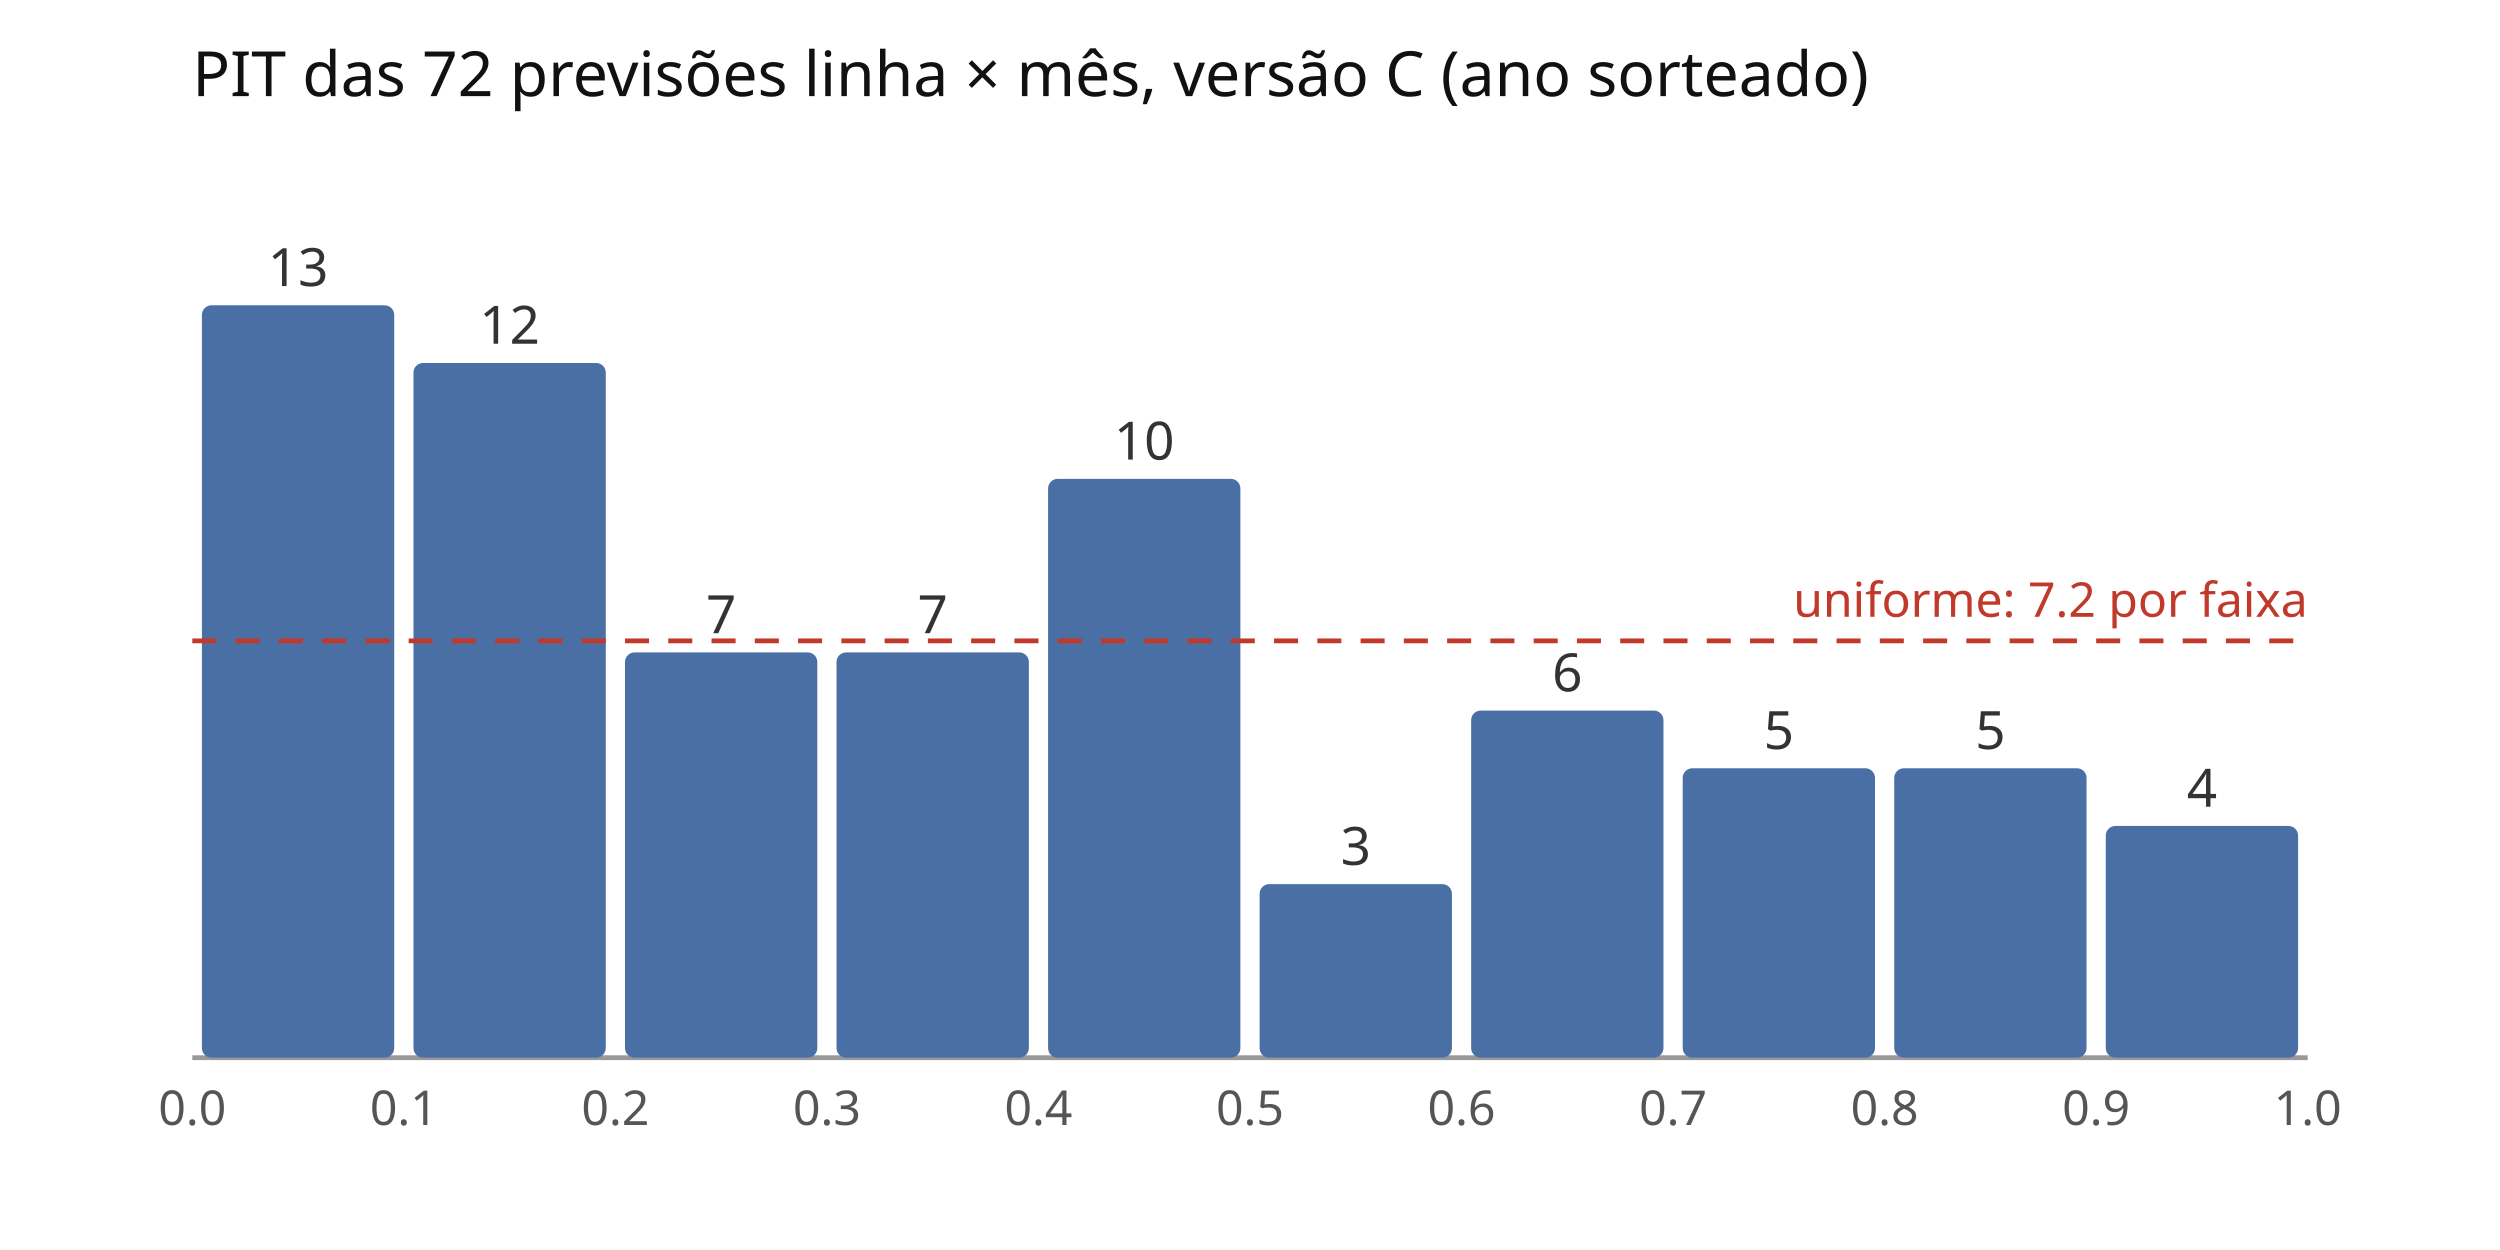
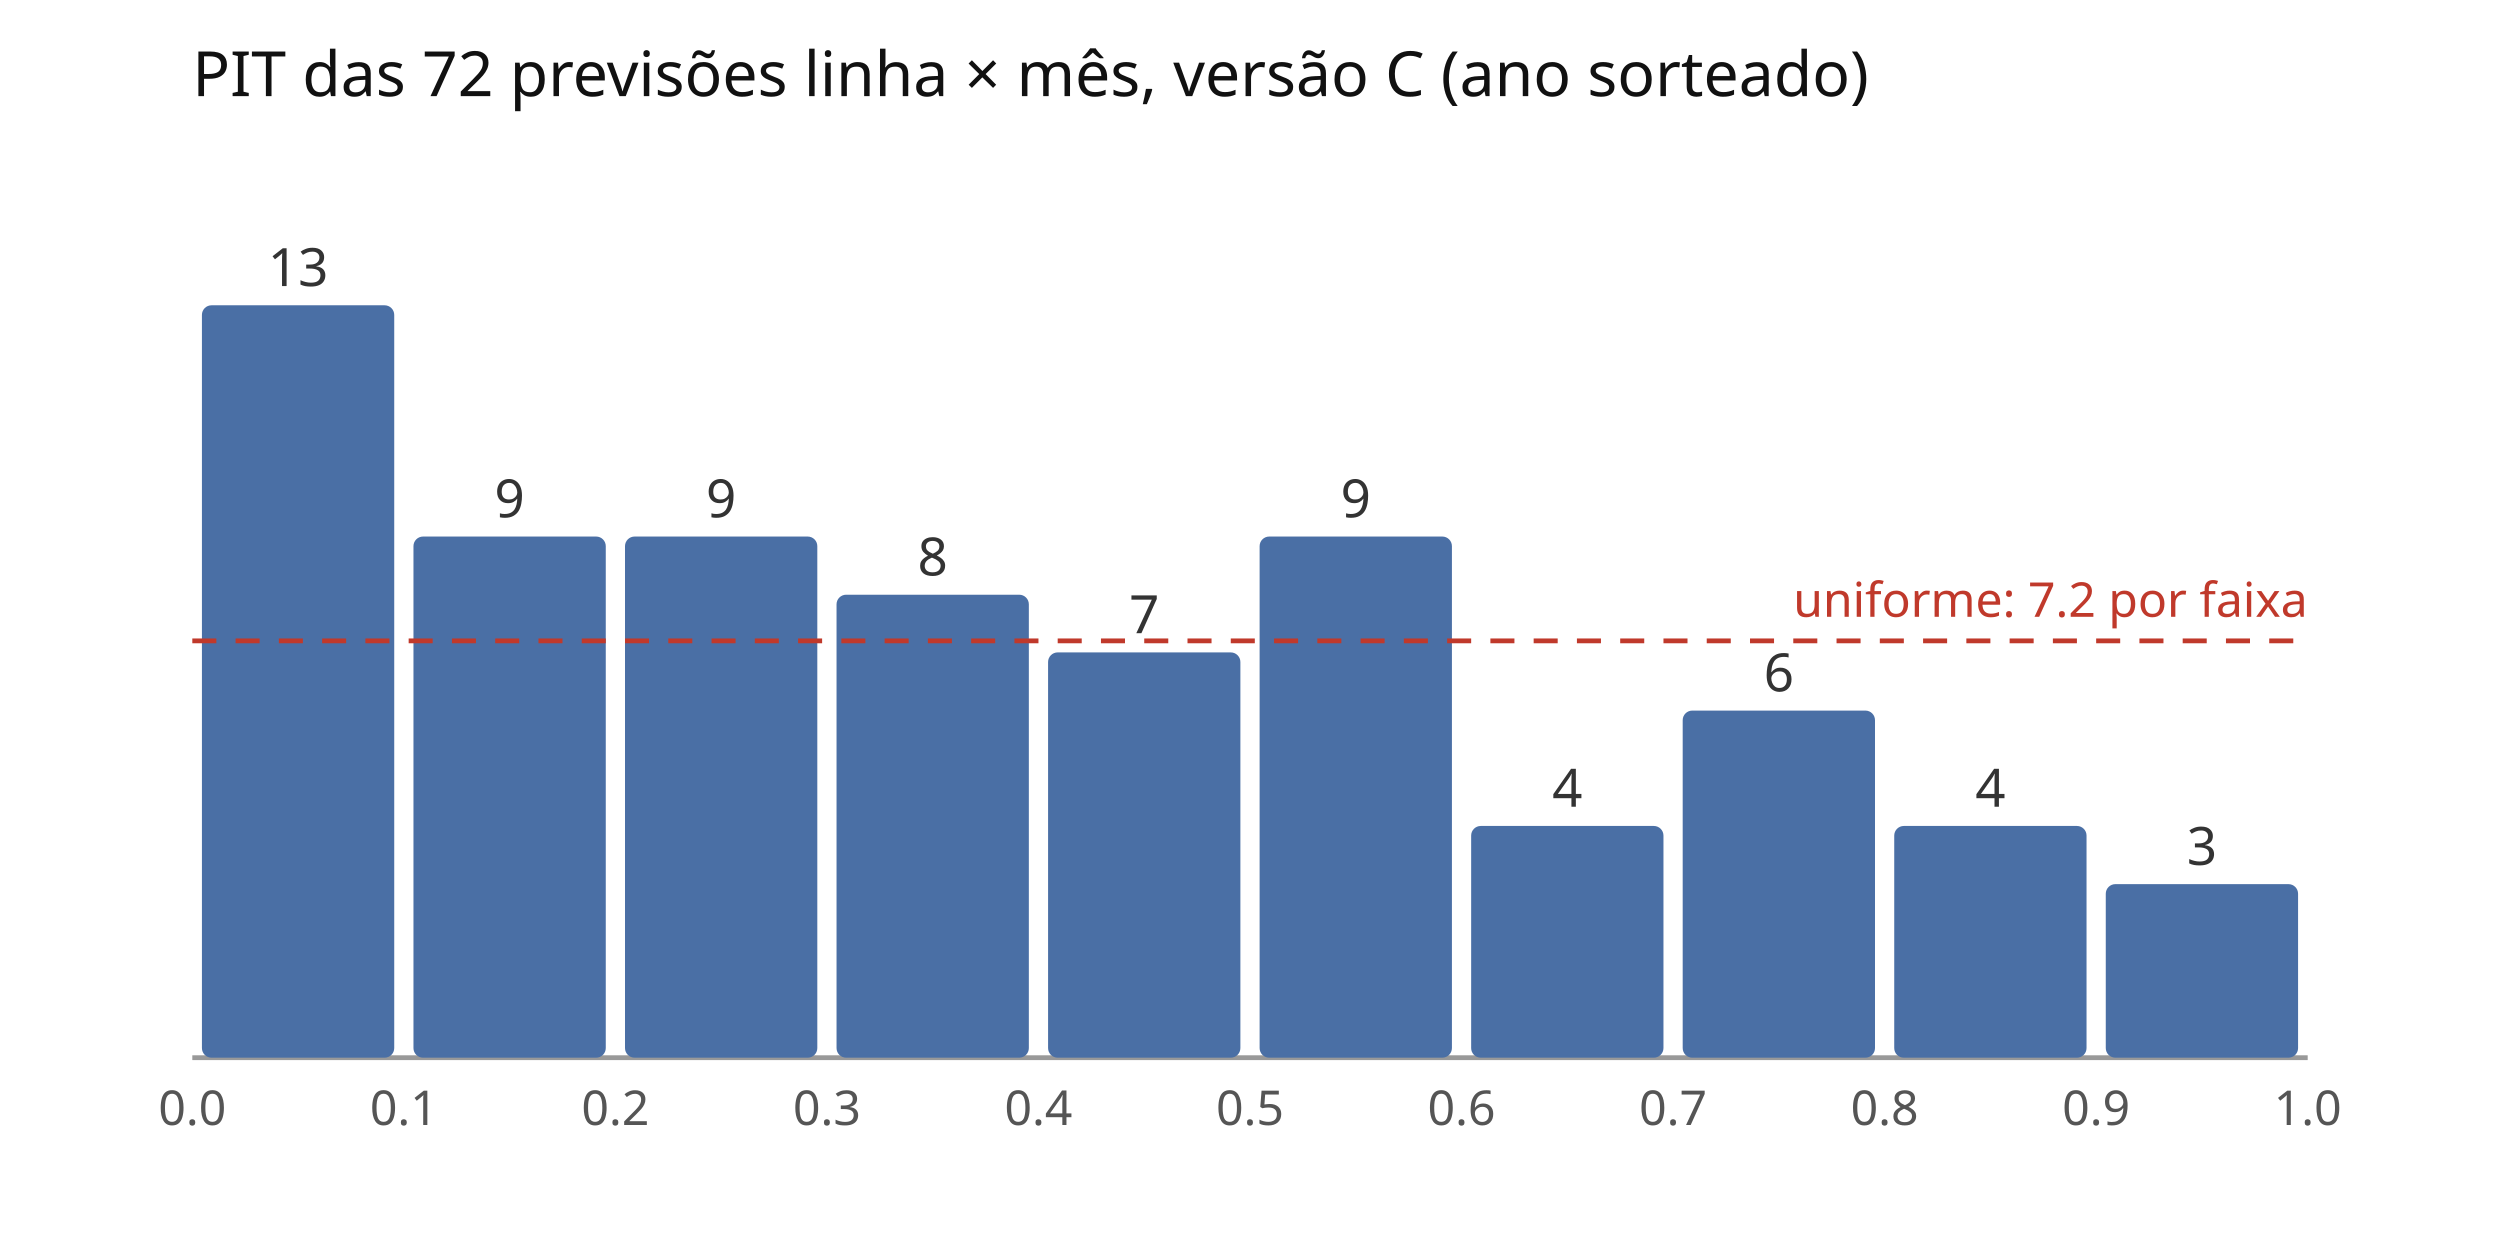
<svg xmlns="http://www.w3.org/2000/svg" width="520" height="260" viewBox="0 0 520 260" font-family="sans-serif">
  <rect width="520" height="260" fill="#fff" />
  <text x="40" y="20" font-size="13" fill="#111">PIT das 72 previsões linha × mês, versão C (ano sorteado)</text>
  <line x1="40" y1="220" x2="480" y2="220" stroke="#999" />
  <rect x="42.0" y="63.5" width="40.0" height="156.5" rx="2" fill="#4a6fa5" />
  <text x="62.0" y="59.5" font-size="11" text-anchor="middle" fill="#333">13</text>
-   <rect x="86.0" y="75.5" width="40.0" height="144.5" rx="2" fill="#4a6fa5" />
-   <text x="106.0" y="71.5" font-size="11" text-anchor="middle" fill="#333">12</text>
-   <rect x="130.0" y="135.7" width="40.0" height="84.3" rx="2" fill="#4a6fa5" />
-   <text x="150.0" y="131.7" font-size="11" text-anchor="middle" fill="#333">7</text>
-   <rect x="174.0" y="135.7" width="40.0" height="84.3" rx="2" fill="#4a6fa5" />
-   <text x="194.0" y="131.7" font-size="11" text-anchor="middle" fill="#333">7</text>
-   <rect x="218.0" y="99.6" width="40.0" height="120.4" rx="2" fill="#4a6fa5" />
-   <text x="238.0" y="95.6" font-size="11" text-anchor="middle" fill="#333">10</text>
-   <rect x="262.0" y="183.9" width="40.0" height="36.1" rx="2" fill="#4a6fa5" />
-   <text x="282.0" y="179.9" font-size="11" text-anchor="middle" fill="#333">3</text>
-   <rect x="306.0" y="147.8" width="40.0" height="72.2" rx="2" fill="#4a6fa5" />
-   <text x="326.0" y="143.8" font-size="11" text-anchor="middle" fill="#333">6</text>
-   <rect x="350.0" y="159.8" width="40.0" height="60.2" rx="2" fill="#4a6fa5" />
-   <text x="370.0" y="155.8" font-size="11" text-anchor="middle" fill="#333">5</text>
-   <rect x="394.0" y="159.8" width="40.0" height="60.2" rx="2" fill="#4a6fa5" />
-   <text x="414.0" y="155.8" font-size="11" text-anchor="middle" fill="#333">5</text>
-   <rect x="438.0" y="171.8" width="40.0" height="48.2" rx="2" fill="#4a6fa5" />
-   <text x="458.0" y="167.8" font-size="11" text-anchor="middle" fill="#333">4</text>
+   <rect x="86.0" y="111.6" width="40.0" height="108.4" rx="2" fill="#4a6fa5" />
+   <text x="106.0" y="107.6" font-size="11" text-anchor="middle" fill="#333">9</text>
+   <rect x="130.0" y="111.6" width="40.0" height="108.4" rx="2" fill="#4a6fa5" />
+   <text x="150.0" y="107.6" font-size="11" text-anchor="middle" fill="#333">9</text>
+   <rect x="174.0" y="123.7" width="40.0" height="96.3" rx="2" fill="#4a6fa5" />
+   <text x="194.0" y="119.7" font-size="11" text-anchor="middle" fill="#333">8</text>
+   <rect x="218.0" y="135.7" width="40.0" height="84.3" rx="2" fill="#4a6fa5" />
+   <text x="238.0" y="131.7" font-size="11" text-anchor="middle" fill="#333">7</text>
+   <rect x="262.0" y="111.6" width="40.0" height="108.4" rx="2" fill="#4a6fa5" />
+   <text x="282.0" y="107.6" font-size="11" text-anchor="middle" fill="#333">9</text>
+   <rect x="306.0" y="171.8" width="40.0" height="48.2" rx="2" fill="#4a6fa5" />
+   <text x="326.0" y="167.8" font-size="11" text-anchor="middle" fill="#333">4</text>
+   <rect x="350.0" y="147.8" width="40.0" height="72.2" rx="2" fill="#4a6fa5" />
+   <text x="370.0" y="143.8" font-size="11" text-anchor="middle" fill="#333">6</text>
+   <rect x="394.0" y="171.8" width="40.0" height="48.2" rx="2" fill="#4a6fa5" />
+   <text x="414.0" y="167.8" font-size="11" text-anchor="middle" fill="#333">4</text>
+   <rect x="438.0" y="183.9" width="40.0" height="36.1" rx="2" fill="#4a6fa5" />
+   <text x="458.0" y="179.9" font-size="11" text-anchor="middle" fill="#333">3</text>
  <line x1="40" y1="133.3" x2="480" y2="133.3" stroke="#c0392b" stroke-dasharray="5 4" />
  <text x="480" y="128.3" font-size="10" text-anchor="end" fill="#c0392b">uniforme: 7.2 por faixa</text>
  <text x="40.0" y="234" font-size="10" text-anchor="middle" fill="#555">0.0</text>
  <text x="84.0" y="234" font-size="10" text-anchor="middle" fill="#555">0.1</text>
  <text x="128.0" y="234" font-size="10" text-anchor="middle" fill="#555">0.2</text>
  <text x="172.0" y="234" font-size="10" text-anchor="middle" fill="#555">0.3</text>
  <text x="216.0" y="234" font-size="10" text-anchor="middle" fill="#555">0.4</text>
  <text x="260.0" y="234" font-size="10" text-anchor="middle" fill="#555">0.5</text>
  <text x="304.0" y="234" font-size="10" text-anchor="middle" fill="#555">0.6</text>
  <text x="348.0" y="234" font-size="10" text-anchor="middle" fill="#555">0.7</text>
  <text x="392.0" y="234" font-size="10" text-anchor="middle" fill="#555">0.8</text>
  <text x="436.0" y="234" font-size="10" text-anchor="middle" fill="#555">0.9</text>
  <text x="480.0" y="234" font-size="10" text-anchor="middle" fill="#555">1.0</text>
</svg>
